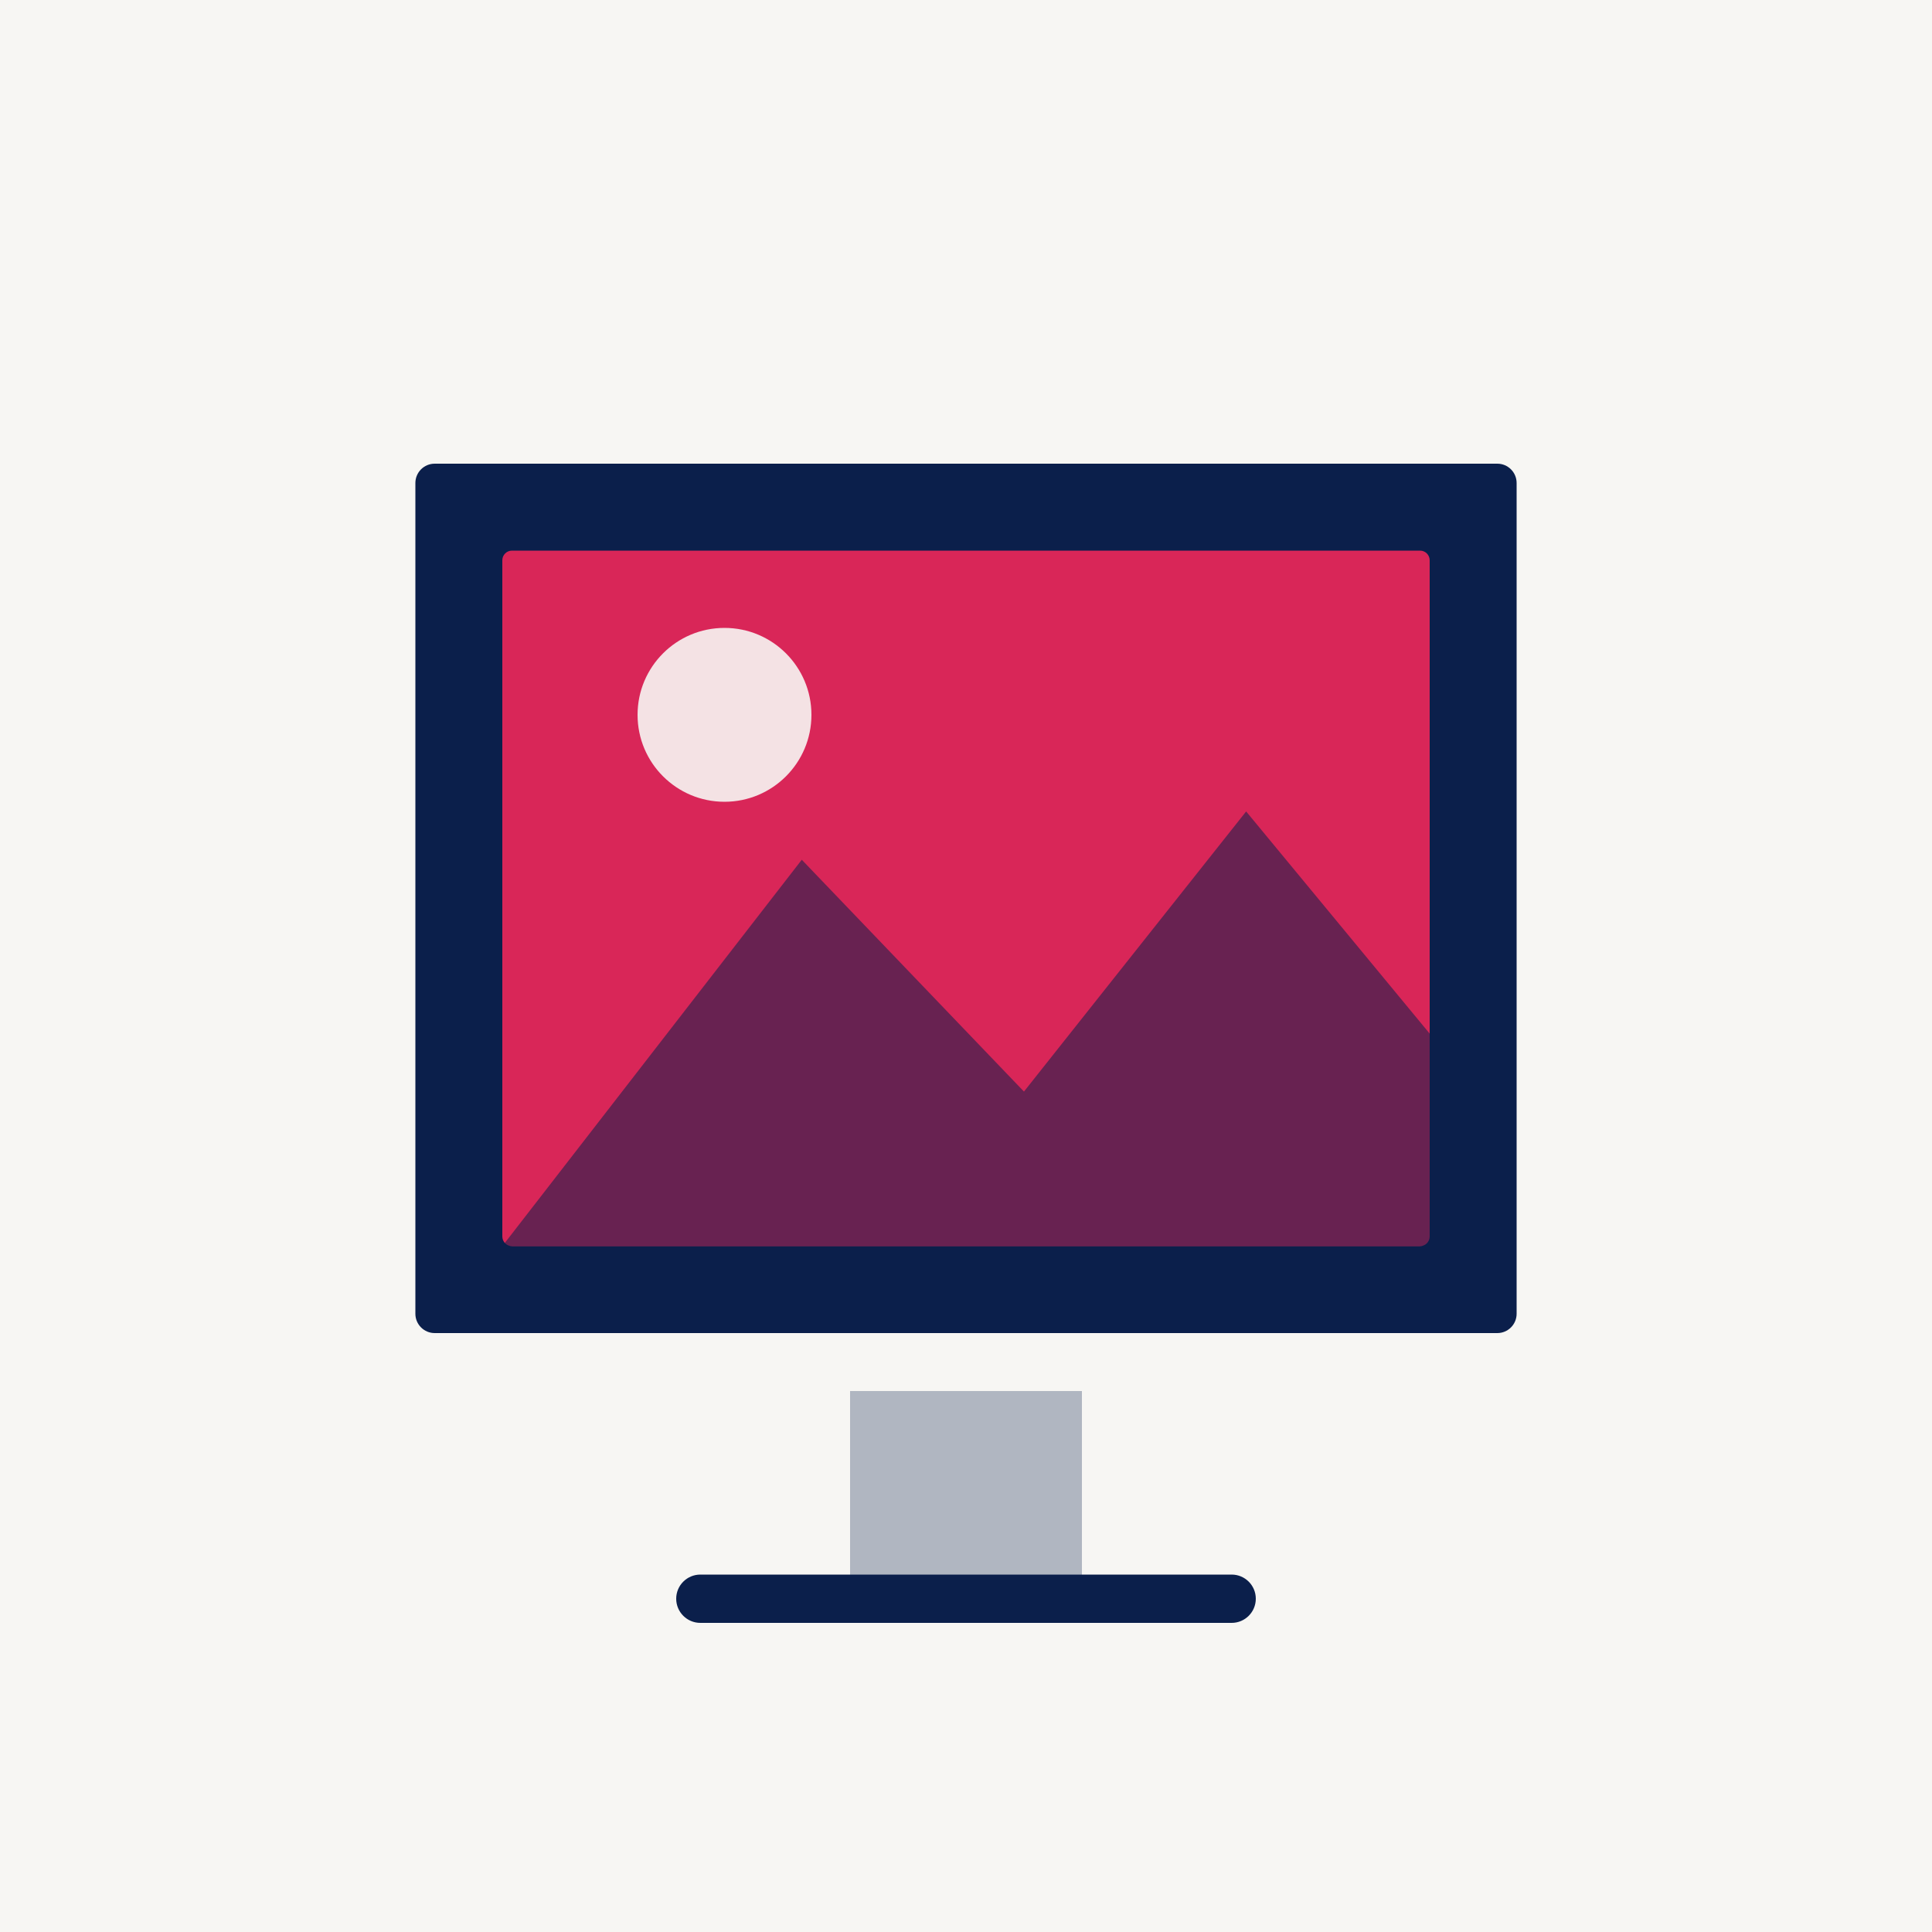
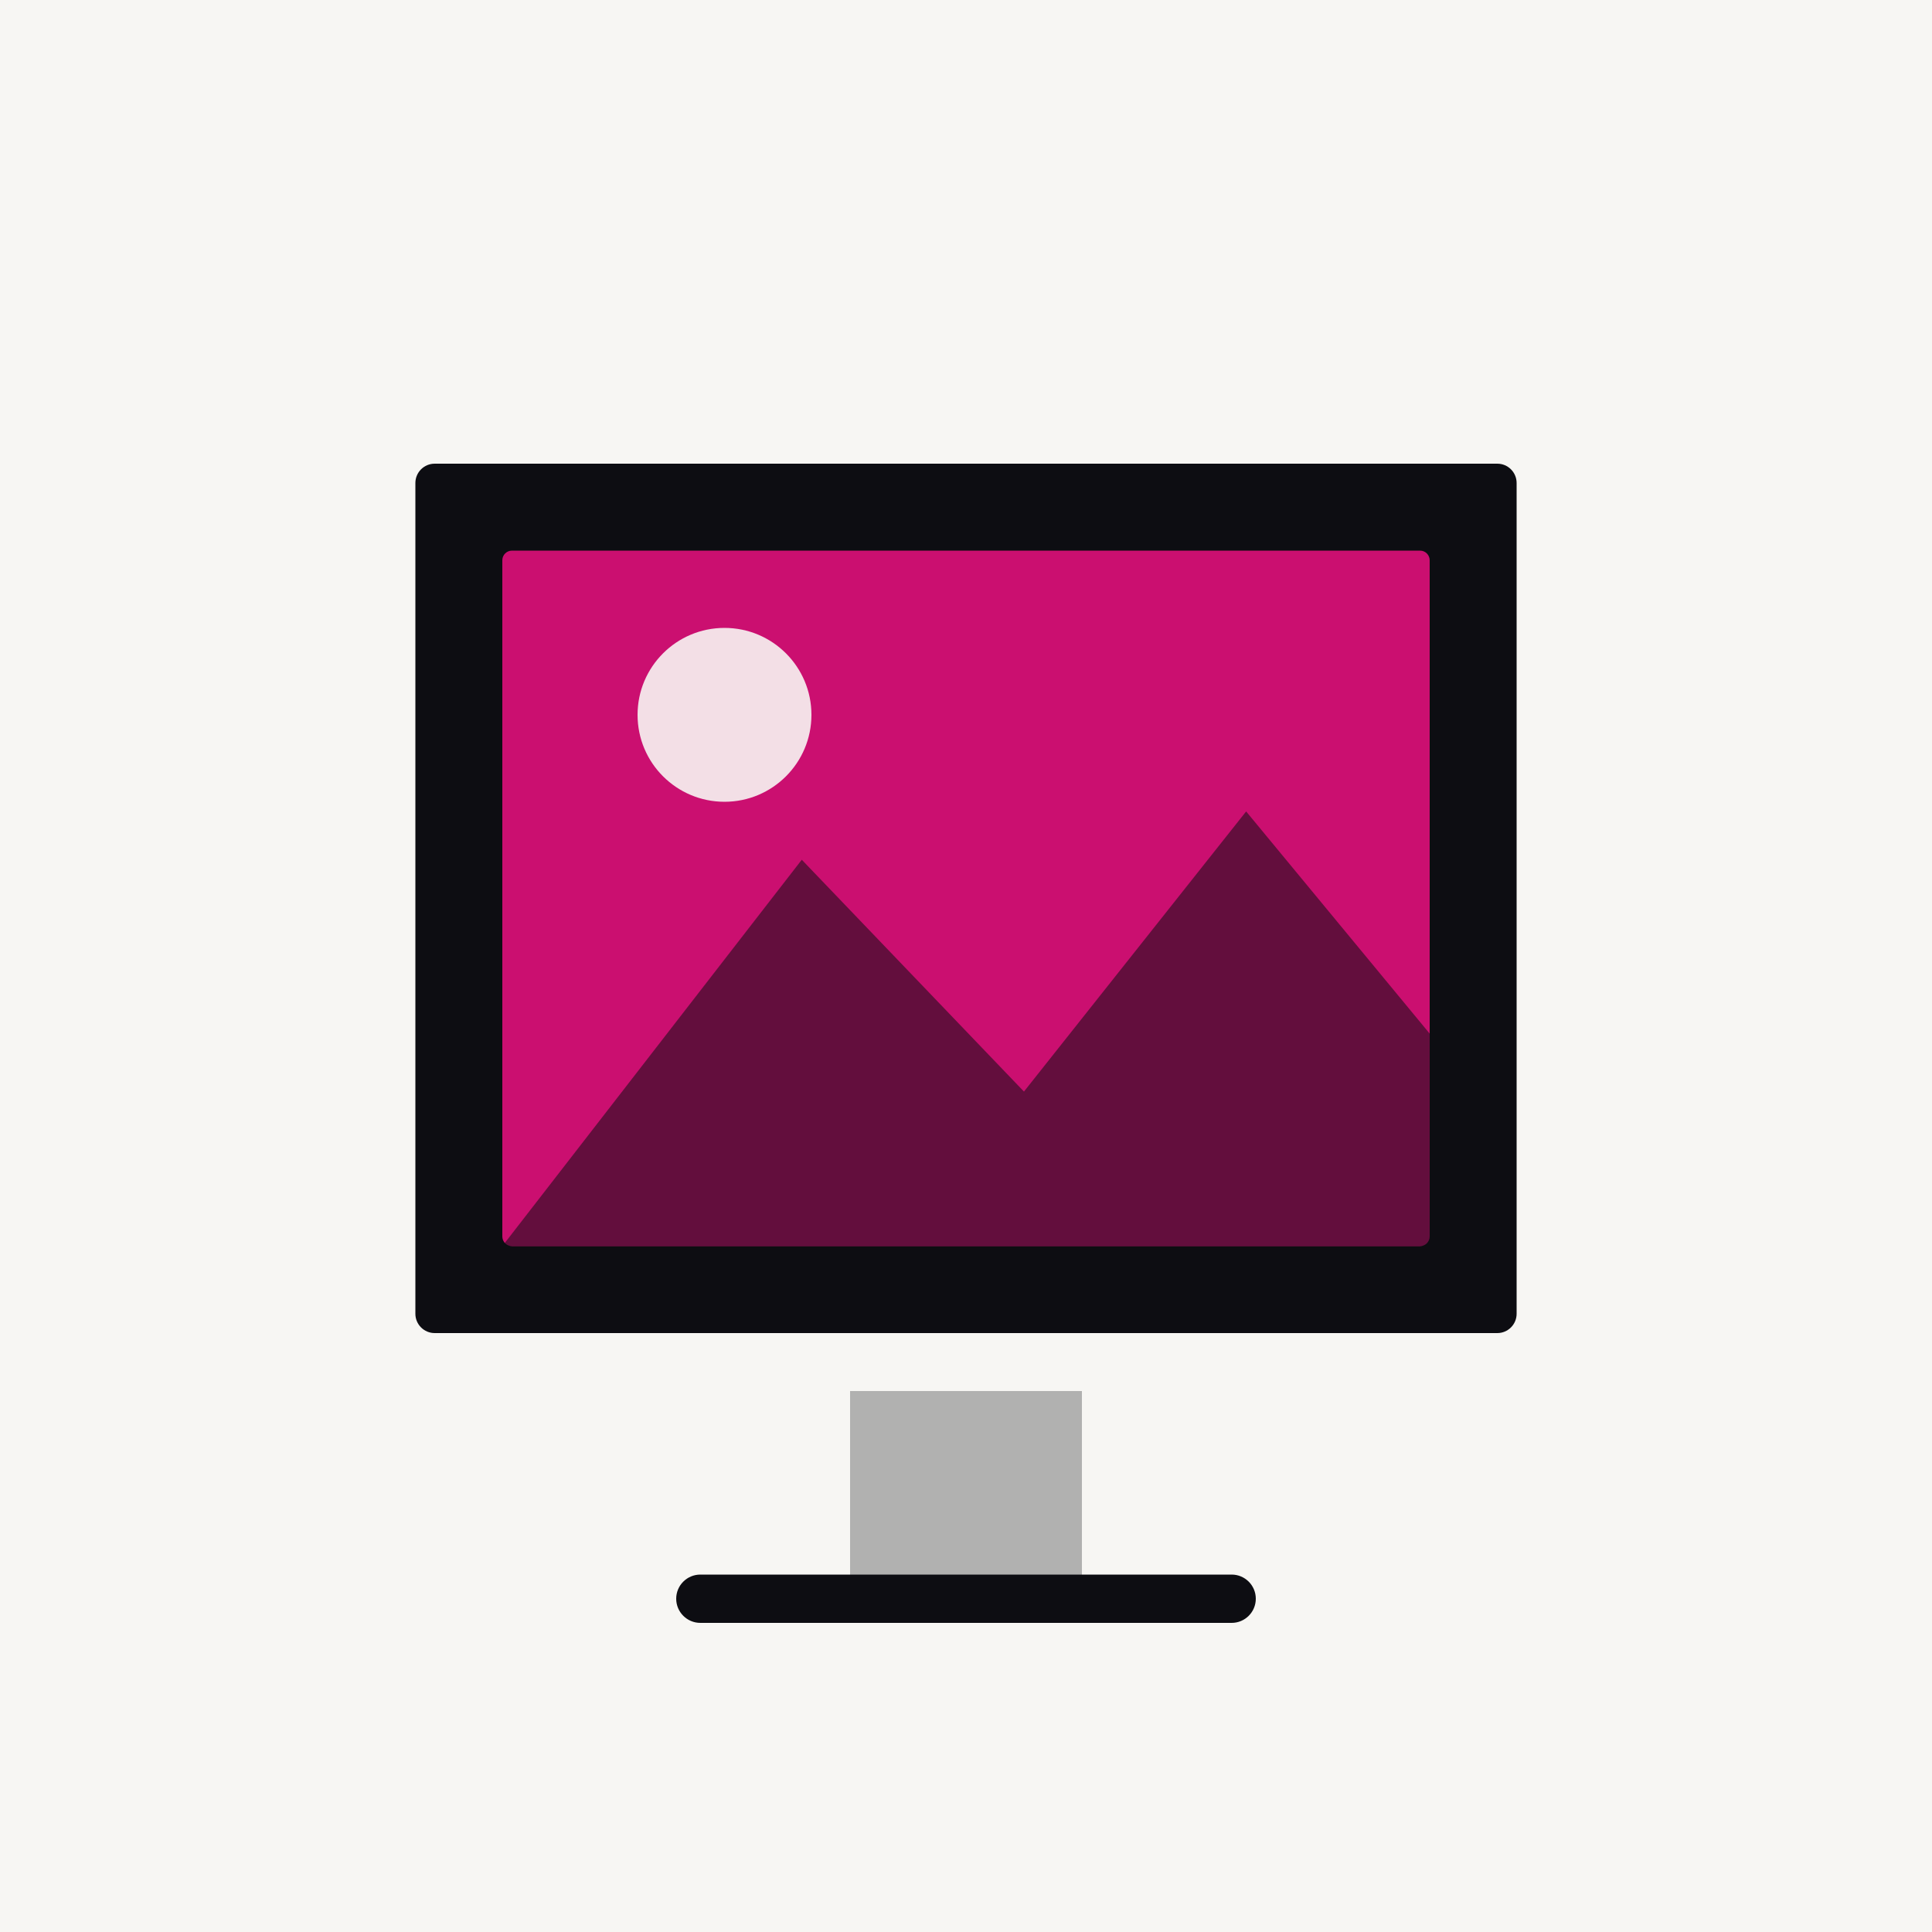
<svg xmlns="http://www.w3.org/2000/svg" viewBox="0 0 400 400" width="400" height="400" role="img">
  <rect width="400" height="400" fill="#f7f6f3" />
-   <rect x="86" y="96" width="228" height="180" rx="4" fill="#0B1F4B" />
-   <rect x="104" y="114" width="192" height="144" rx="2" fill="#F0275A" opacity=".9" />
-   <path d="M104 258 L166 178 L212 226 L258 168 L296 214 L296 258 Z" fill="#0B1F4B" opacity=".55" />
+   <rect x="86" y="96" width="228" height="180" rx="4" fill="#0D0D12" />
+   <rect x="104" y="114" width="192" height="144" rx="2" fill="#E0107A" opacity=".9" />
+   <path d="M104 258 L166 178 L212 226 L258 168 L296 214 L296 258 Z" fill="#0D0D12" opacity=".55" />
  <circle cx="150" cy="148" r="18" fill="#f7f6f3" opacity=".9" />
-   <rect x="176" y="288" width="48" height="40" fill="#0B1F4B" opacity=".3" />
-   <rect x="140" y="326" width="120" height="10" rx="5" fill="#0B1F4B" />
+   <rect x="176" y="288" width="48" height="40" fill="#0D0D12" opacity=".3" />
+   <rect x="140" y="326" width="120" height="10" rx="5" fill="#0D0D12" />
</svg>
